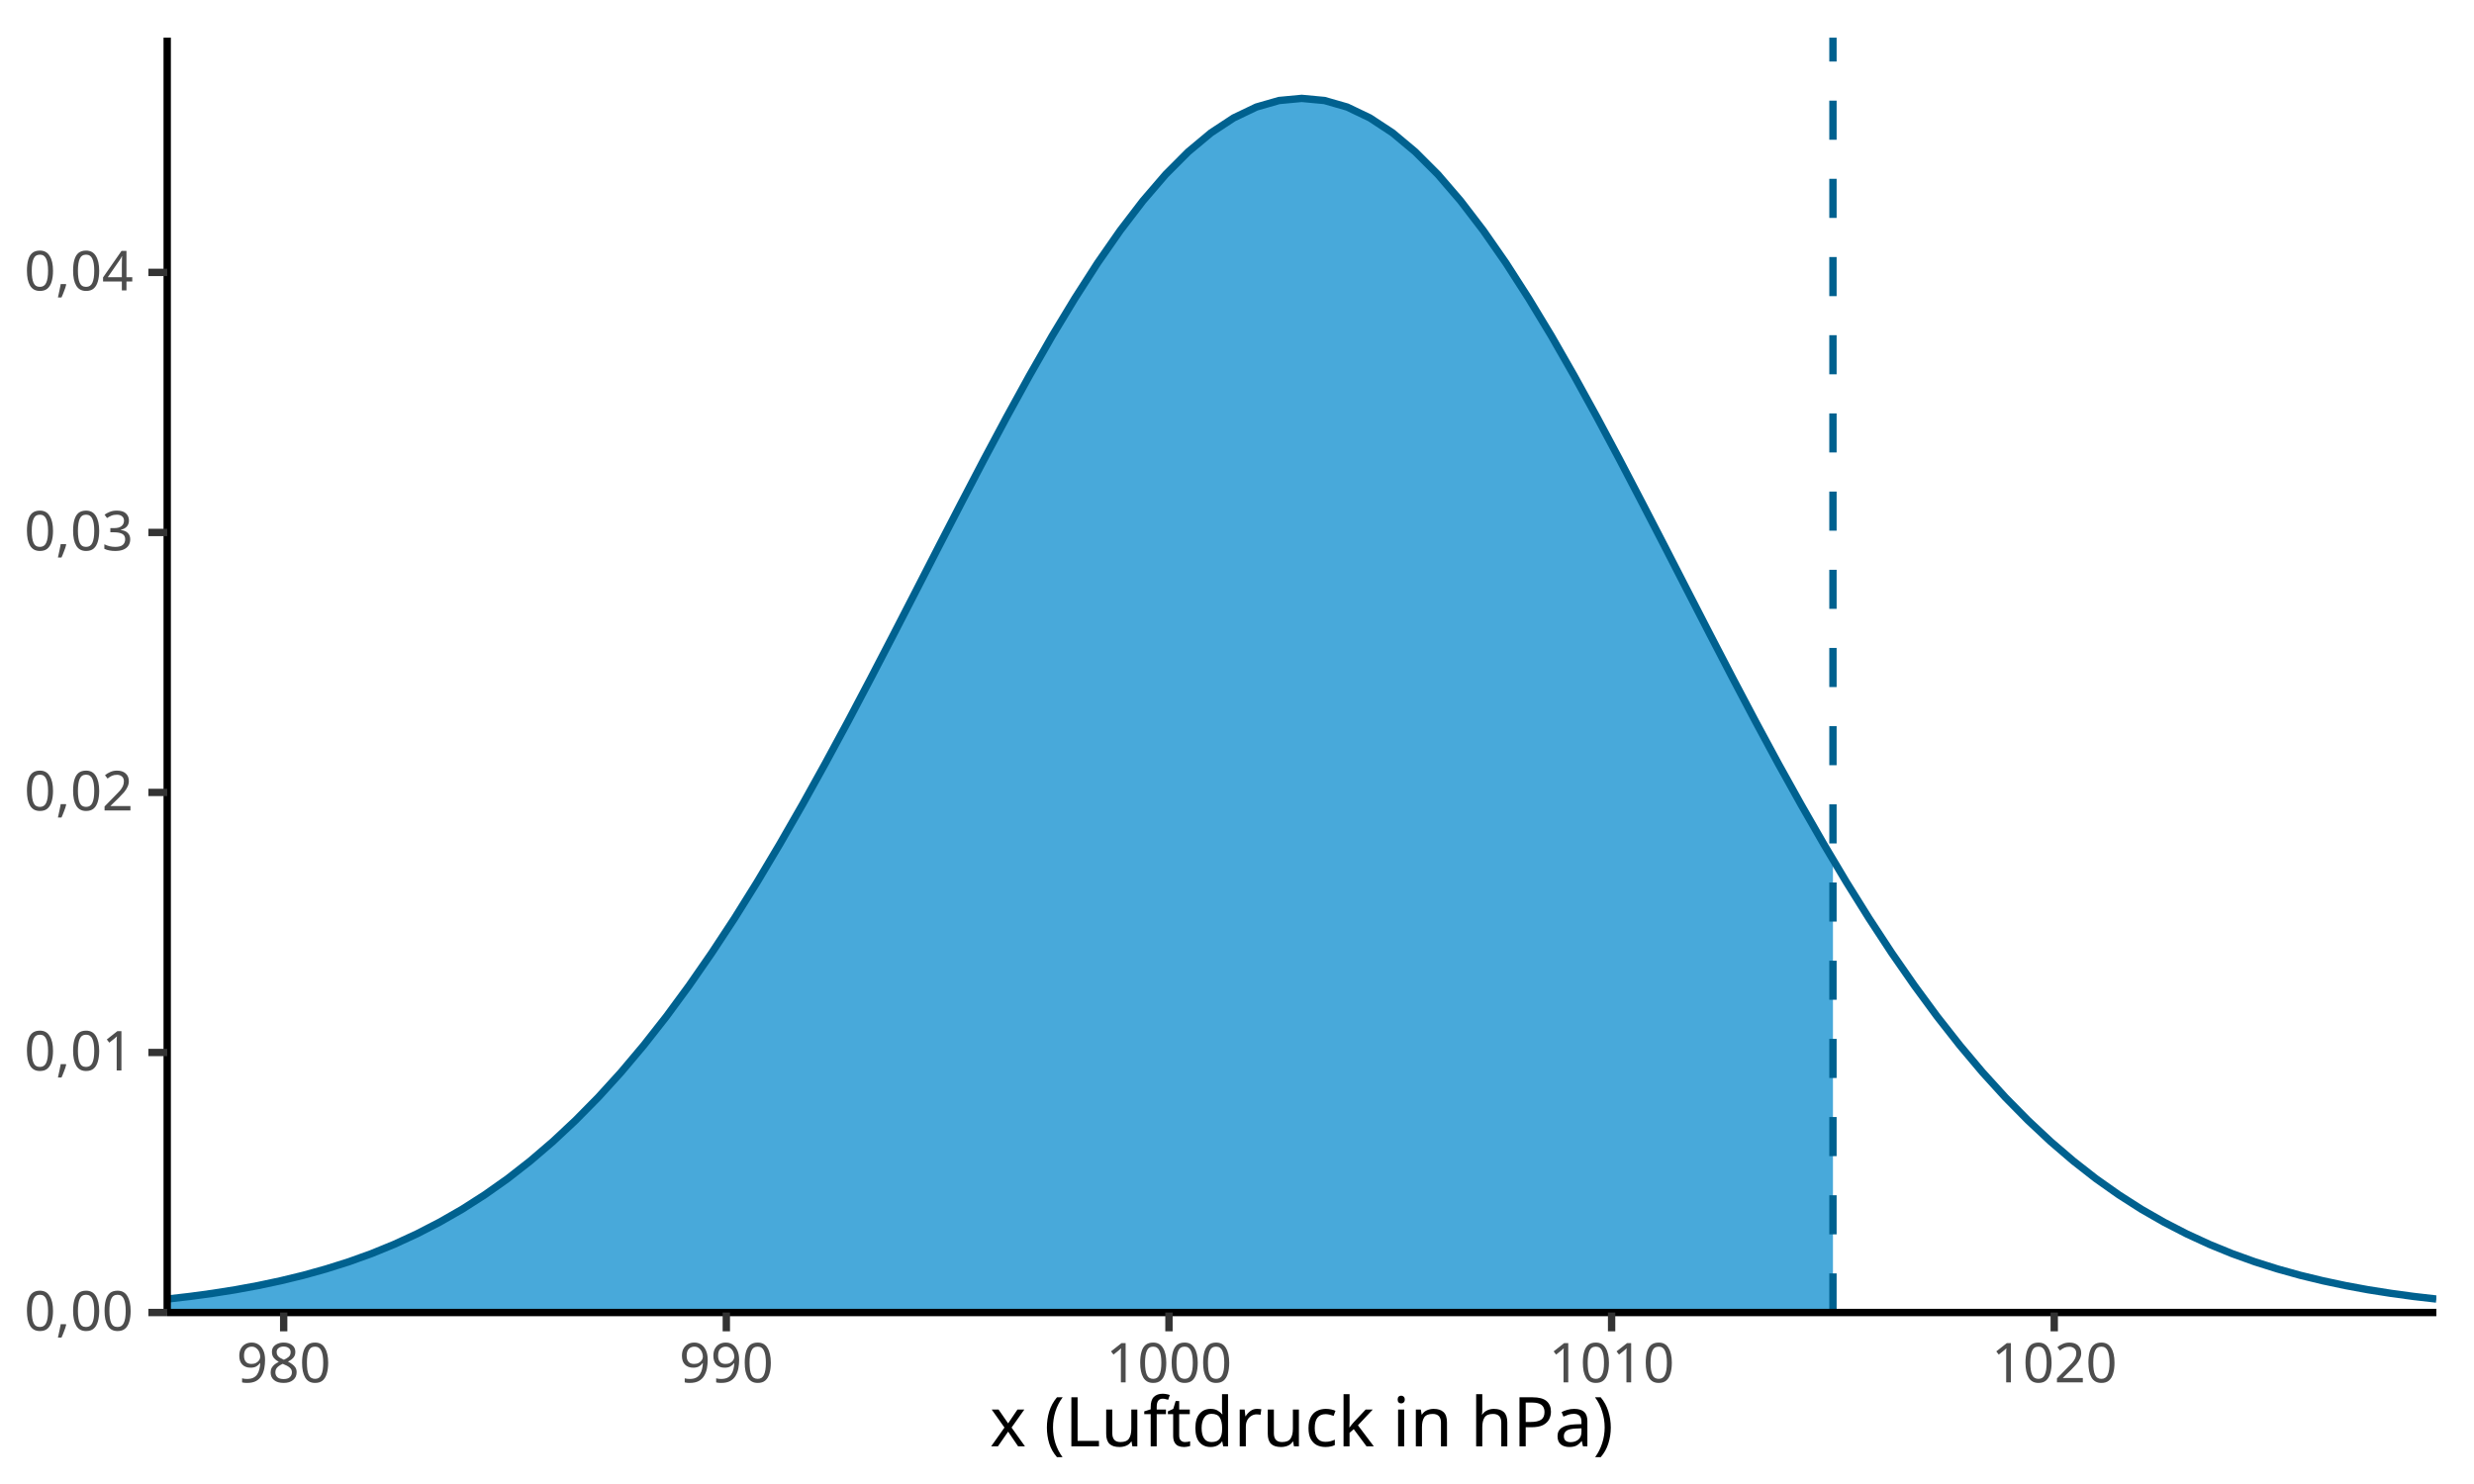
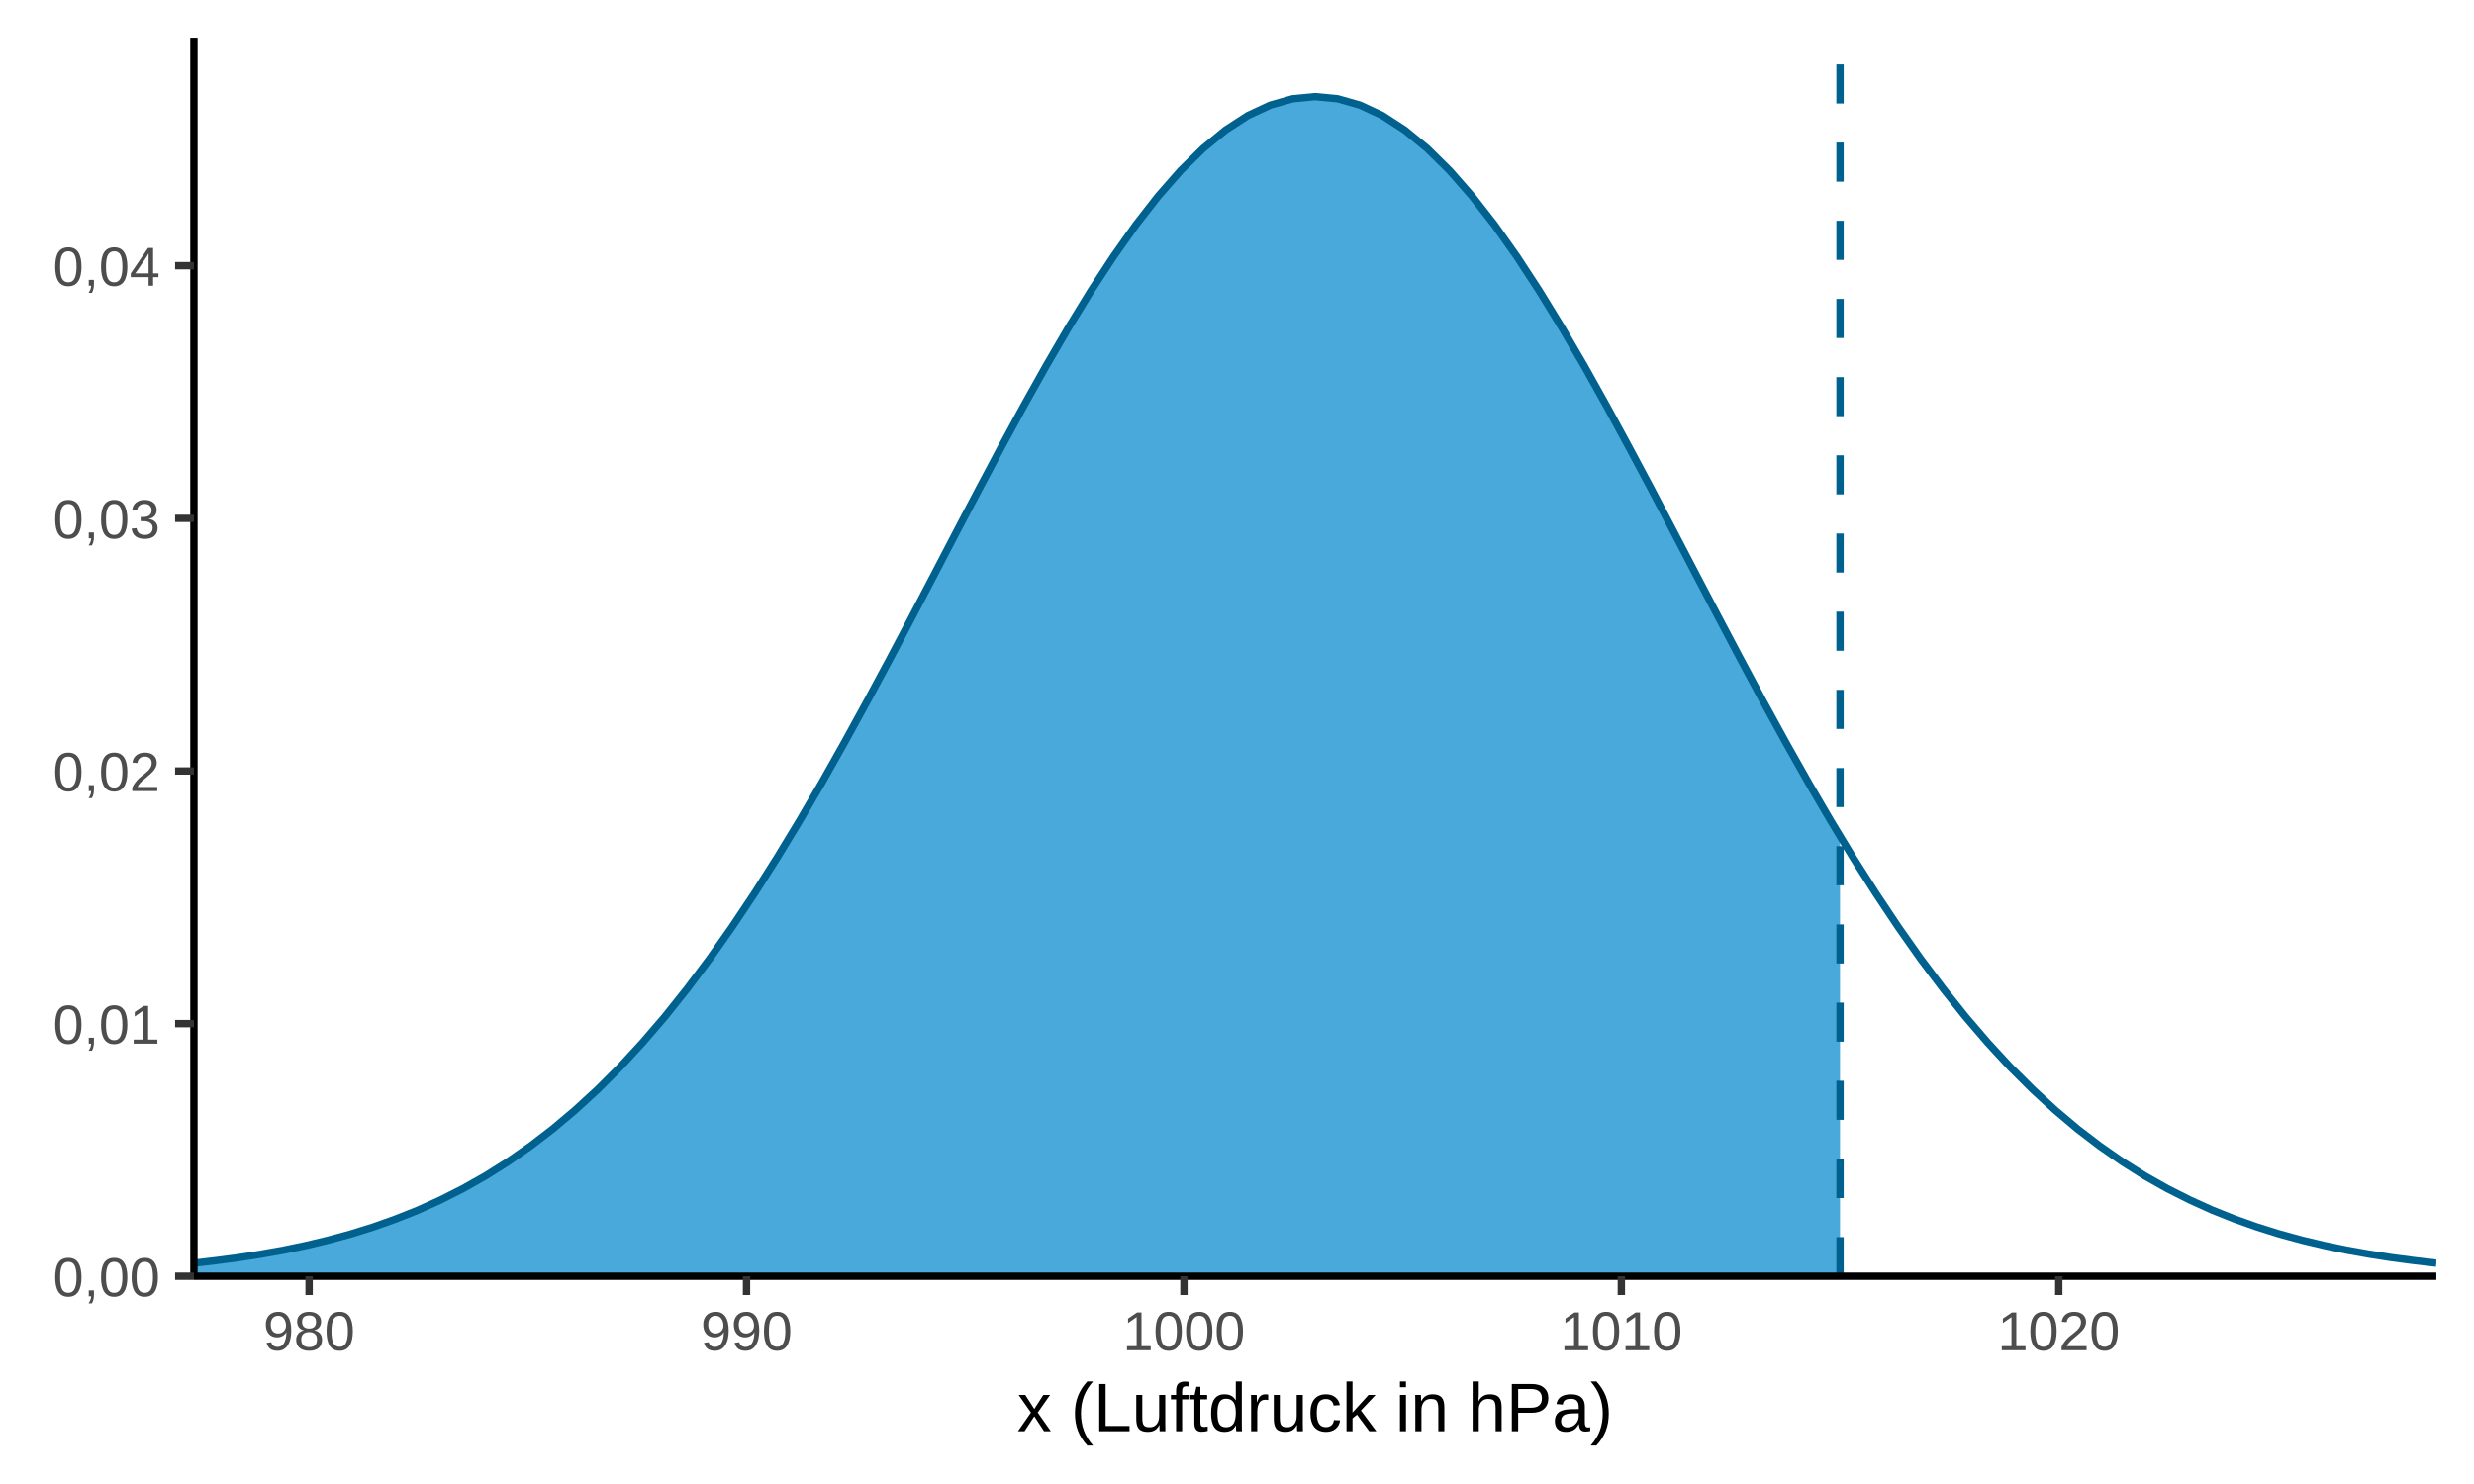
<svg xmlns="http://www.w3.org/2000/svg" class="svglite" width="360.00pt" height="216.00pt" viewBox="0 0 360.00 216.00">
  <defs>
    <style type="text/css">
    .svglite line, .svglite polyline, .svglite polygon, .svglite path, .svglite rect, .svglite circle {
      fill: none;
      stroke: #000000;
      stroke-linecap: round;
      stroke-linejoin: round;
      stroke-miterlimit: 10.00;
    }
    .svglite text {
      white-space: pre;
    }
  </style>
  </defs>
  <rect width="100%" height="100%" style="stroke: none; fill: #FFFFFF;" />
  <defs>
    <clipPath id="cpMC4wMHwzNjAuMDB8MC4wMHwyMTYuMDA=">
      <rect x="0.00" y="0.00" width="360.00" height="216.00" />
    </clipPath>
  </defs>
  <g clip-path="url(#cpMC4wMHwzNjAuMDB8MC4wMHwyMTYuMDA=)">
-     <rect x="0" y="0.00" width="360.00" height="216.00" style="stroke-width: 1.07; stroke: #FFFFFF; fill: #FFFFFF;" />
+     <rect x="0.00" y="0.00" width="360.00" height="216.00" style="stroke-width: 1.07; stroke: #FFFFFF; fill: #FFFFFF;" />
  </g>
  <defs>
-     <clipPath id="cpMjQuMzN8MzU0LjUyfDUuNDh8MTkxLjA0">
-       <rect x="24.33" y="5.48" width="330.19" height="185.56" />
+     <clipPath id="cpMjguMjJ8MzU0LjUyfDUuNDh8MTg1Ljc2">
+       <rect x="28.22" y="5.48" width="326.30" height="180.28" />
    </clipPath>
  </defs>
-   <g clip-path="url(#cpMjQuMzN8MzU0LjUyfDUuNDh8MTkxLjA0)">
-     <rect x="24.33" y="5.48" width="330.19" height="185.56" style="stroke-width: 1.07; stroke: none; fill: #FFFFFF;" />
-     <polygon points="24.33,189.08 26.75,188.80 29.18,188.49 31.60,188.15 34.02,187.76 36.45,187.33 38.87,186.85 41.30,186.32 43.72,185.73 46.14,185.08 48.57,184.36 50.99,183.57 53.42,182.71 55.84,181.76 58.26,180.72 60.69,179.59 63.11,178.36 65.53,177.02 67.96,175.57 70.38,174.01 72.81,172.33 75.23,170.52 77.65,168.57 80.08,166.49 82.50,164.28 84.93,161.91 87.35,159.40 89.77,156.74 92.20,153.93 94.62,150.97 97.04,147.85 99.47,144.58 101.89,141.16 104.32,137.59 106.74,133.88 109.16,130.03 111.59,126.04 114.01,121.93 116.44,117.70 118.86,113.37 121.28,108.93 123.71,104.42 126.13,99.83 128.56,95.18 130.98,90.49 133.40,85.78 135.83,81.06 138.25,76.35 140.67,71.67 143.10,67.04 145.52,62.48 147.95,58.01 150.37,53.66 152.79,49.43 155.22,45.36 157.64,41.46 160.07,37.76 162.49,34.26 164.91,31.00 167.34,27.99 169.76,25.24 172.19,22.78 174.61,20.61 177.03,18.74 179.46,17.19 181.88,15.97 184.30,15.08 186.73,14.53 189.15,14.32 191.58,14.45 194.00,14.93 196.42,15.74 198.85,16.89 201.27,18.36 203.70,20.16 206.12,22.26 208.54,24.67 210.97,27.35 213.39,30.30 215.82,33.51 218.24,36.95 220.66,40.61 223.09,44.47 225.51,48.50 227.93,52.70 230.36,57.02 232.78,61.47 235.21,66.01 237.63,70.63 240.05,75.30 242.48,80.00 244.90,84.72 247.33,89.44 249.75,94.13 252.17,98.79 254.60,103.39 257.02,107.93 259.45,112.38 261.87,116.74 264.29,120.99 266.72,125.13 266.72,191.04 264.29,191.04 261.87,191.04 259.45,191.04 257.02,191.04 254.60,191.04 252.17,191.04 249.75,191.04 247.33,191.04 244.90,191.04 242.48,191.04 240.05,191.04 237.63,191.04 235.21,191.04 232.78,191.04 230.36,191.04 227.93,191.04 225.51,191.04 223.09,191.04 220.66,191.04 218.24,191.04 215.82,191.04 213.39,191.04 210.97,191.04 208.54,191.04 206.12,191.04 203.70,191.04 201.27,191.04 198.85,191.04 196.42,191.04 194.00,191.04 191.58,191.04 189.15,191.04 186.73,191.04 184.30,191.04 181.88,191.04 179.46,191.04 177.03,191.04 174.61,191.04 172.19,191.04 169.76,191.04 167.34,191.04 164.91,191.04 162.49,191.04 160.07,191.04 157.64,191.04 155.22,191.04 152.79,191.04 150.37,191.04 147.95,191.04 145.52,191.04 143.10,191.04 140.67,191.04 138.25,191.04 135.83,191.04 133.40,191.04 130.98,191.04 128.56,191.04 126.13,191.04 123.71,191.04 121.28,191.04 118.86,191.04 116.44,191.04 114.01,191.04 111.59,191.04 109.16,191.04 106.74,191.04 104.32,191.04 101.89,191.04 99.47,191.04 97.04,191.04 94.62,191.04 92.20,191.04 89.77,191.04 87.35,191.04 84.93,191.04 82.50,191.04 80.08,191.04 77.65,191.04 75.23,191.04 72.81,191.04 70.38,191.04 67.96,191.04 65.53,191.04 63.11,191.04 60.69,191.04 58.26,191.04 55.84,191.04 53.42,191.04 50.99,191.04 48.57,191.04 46.14,191.04 43.72,191.04 41.30,191.04 38.87,191.04 36.45,191.04 34.02,191.04 31.60,191.04 29.18,191.04 26.75,191.04 24.33,191.04 " style="stroke-width: 0.00; stroke: none; stroke-linecap: butt; fill: #48A9DA;" />
-     <polyline points="24.33,189.08 26.75,188.80 29.18,188.49 31.60,188.15 34.02,187.76 36.45,187.33 38.87,186.85 41.30,186.32 43.72,185.73 46.14,185.08 48.57,184.36 50.99,183.57 53.42,182.71 55.84,181.76 58.26,180.72 60.69,179.59 63.11,178.36 65.53,177.02 67.96,175.57 70.38,174.01 72.81,172.33 75.23,170.52 77.65,168.57 80.08,166.49 82.50,164.28 84.93,161.91 87.35,159.40 89.77,156.74 92.20,153.93 94.62,150.97 97.04,147.85 99.47,144.58 101.89,141.16 104.32,137.59 106.74,133.88 109.16,130.03 111.59,126.04 114.01,121.93 116.44,117.70 118.86,113.37 121.28,108.93 123.71,104.42 126.13,99.83 128.56,95.18 130.98,90.49 133.40,85.78 135.83,81.06 138.25,76.35 140.67,71.67 143.10,67.04 145.52,62.48 147.95,58.01 150.37,53.66 152.79,49.43 155.22,45.36 157.64,41.46 160.07,37.76 162.49,34.26 164.91,31.00 167.34,27.99 169.76,25.24 172.19,22.78 174.61,20.61 177.03,18.74 179.46,17.19 181.88,15.97 184.30,15.08 186.73,14.53 189.15,14.32 191.58,14.45 194.00,14.93 196.42,15.74 198.85,16.89 201.27,18.36 203.70,20.16 206.12,22.26 208.54,24.67 210.97,27.35 213.39,30.30 215.82,33.51 218.24,36.95 220.66,40.61 223.09,44.47 225.51,48.50 227.93,52.70 230.36,57.02 232.78,61.47 235.21,66.01 237.63,70.63 240.05,75.30 242.48,80.00 244.90,84.72 247.33,89.44 249.75,94.13 252.17,98.79 254.60,103.39 257.02,107.93 259.45,112.38 261.87,116.74 264.29,120.99 266.72,125.13 " style="stroke-width: 1.07; stroke: none; stroke-linecap: butt;" />
-     <polyline points="266.72,191.04 264.29,191.04 261.87,191.04 259.45,191.04 257.02,191.04 254.60,191.04 252.17,191.04 249.75,191.04 247.33,191.04 244.90,191.04 242.48,191.04 240.05,191.04 237.63,191.04 235.21,191.04 232.78,191.04 230.36,191.04 227.93,191.04 225.51,191.04 223.09,191.04 220.66,191.04 218.24,191.04 215.82,191.04 213.39,191.04 210.97,191.04 208.54,191.04 206.12,191.04 203.70,191.04 201.27,191.04 198.85,191.04 196.42,191.04 194.00,191.04 191.58,191.04 189.15,191.04 186.73,191.04 184.30,191.04 181.88,191.04 179.46,191.04 177.03,191.04 174.61,191.04 172.19,191.04 169.76,191.04 167.34,191.04 164.91,191.04 162.49,191.04 160.07,191.04 157.64,191.04 155.22,191.04 152.79,191.04 150.37,191.04 147.95,191.04 145.52,191.04 143.10,191.04 140.67,191.04 138.25,191.04 135.83,191.04 133.40,191.04 130.98,191.04 128.56,191.04 126.13,191.04 123.71,191.04 121.28,191.04 118.86,191.04 116.44,191.04 114.01,191.04 111.59,191.04 109.16,191.04 106.74,191.04 104.32,191.04 101.89,191.04 99.47,191.04 97.04,191.04 94.62,191.04 92.20,191.04 89.77,191.04 87.35,191.04 84.93,191.04 82.50,191.04 80.08,191.04 77.65,191.04 75.23,191.04 72.81,191.04 70.38,191.04 67.96,191.04 65.53,191.04 63.11,191.04 60.69,191.04 58.26,191.04 55.84,191.04 53.42,191.04 50.99,191.04 48.57,191.04 46.14,191.04 43.72,191.04 41.30,191.04 38.87,191.04 36.45,191.04 34.02,191.04 31.60,191.04 29.18,191.04 26.75,191.04 24.33,191.04 " style="stroke-width: 1.07; stroke: none; stroke-linecap: butt;" />
-     <polyline points="24.33,189.08 27.63,188.70 30.93,188.25 34.23,187.73 37.54,187.12 40.84,186.42 44.14,185.62 47.44,184.70 50.74,183.66 54.05,182.47 57.35,181.12 60.65,179.60 63.95,177.90 67.25,176.01 70.56,173.89 73.86,171.56 77.16,168.98 80.46,166.15 83.76,163.06 87.07,159.70 90.37,156.07 93.67,152.15 96.97,147.95 100.27,143.46 103.57,138.70 106.88,133.67 110.18,128.38 113.48,122.84 116.78,117.09 120.08,111.14 123.39,105.02 126.69,98.76 129.99,92.41 133.29,86.00 136.59,79.57 139.90,73.17 143.20,66.85 146.50,60.67 149.80,54.67 153.10,48.90 156.41,43.43 159.71,38.29 163.01,33.55 166.31,29.24 169.61,25.40 172.91,22.09 176.22,19.33 179.52,17.16 182.82,15.58 186.12,14.63 189.42,14.32 192.73,14.63 196.03,15.58 199.33,17.16 202.63,19.33 205.93,22.09 209.24,25.40 212.54,29.24 215.84,33.55 219.14,38.29 222.44,43.43 225.75,48.90 229.05,54.67 232.35,60.67 235.65,66.85 238.95,73.17 242.26,79.57 245.56,86.00 248.86,92.41 252.16,98.76 255.46,105.02 258.76,111.14 262.07,117.09 265.37,122.84 268.67,128.38 271.97,133.67 275.27,138.70 278.58,143.46 281.88,147.95 285.18,152.15 288.48,156.07 291.78,159.70 295.09,163.06 298.39,166.15 301.69,168.98 304.99,171.56 308.29,173.89 311.60,176.01 314.90,177.90 318.20,179.60 321.50,181.12 324.80,182.47 328.11,183.66 331.41,184.70 334.71,185.62 338.01,186.42 341.31,187.12 344.61,187.73 347.92,188.25 351.22,188.70 354.52,189.08 " style="stroke-width: 1.07; stroke: #00618F; stroke-linecap: butt;" />
-     <line x1="266.72" y1="191.04" x2="266.72" y2="5.48" style="stroke-width: 1.07; stroke: #00618F; stroke-dasharray: 5.69,5.69; stroke-linecap: butt;" />
+   <g clip-path="url(#cpMjguMjJ8MzU0LjUyfDUuNDh8MTg1Ljc2)">
+     <rect x="28.22" y="5.48" width="326.30" height="180.28" style="stroke-width: 1.07; stroke: none; fill: #FFFFFF;" />
+     <polygon points="28.22,183.86 30.62,183.59 33.01,183.29 35.41,182.95 37.80,182.58 40.20,182.16 42.60,181.69 44.99,181.18 47.39,180.60 49.78,179.97 52.18,179.27 54.57,178.51 56.97,177.67 59.36,176.74 61.76,175.73 64.15,174.64 66.55,173.44 68.94,172.14 71.34,170.74 73.73,169.22 76.13,167.58 78.52,165.82 80.92,163.93 83.32,161.92 85.71,159.76 88.11,157.46 90.50,155.02 92.90,152.44 95.29,149.71 97.69,146.83 100.08,143.80 102.48,140.62 104.87,137.30 107.27,133.83 109.66,130.23 112.06,126.49 114.45,122.61 116.85,118.62 119.24,114.51 121.64,110.30 124.04,105.99 126.43,101.60 128.83,97.14 131.22,92.63 133.62,88.07 136.01,83.49 138.41,78.91 140.80,74.33 143.20,69.79 145.59,65.29 147.99,60.86 150.38,56.52 152.78,52.29 155.17,48.18 157.57,44.23 159.96,40.44 162.36,36.84 164.76,33.45 167.15,30.28 169.55,27.35 171.94,24.68 174.34,22.29 176.73,20.18 179.13,18.36 181.52,16.86 183.92,15.67 186.31,14.81 188.71,14.27 191.10,14.07 193.50,14.20 195.89,14.66 198.29,15.45 200.68,16.56 203.08,18.00 205.47,19.74 207.87,21.79 210.27,24.12 212.66,26.73 215.06,29.60 217.45,32.71 219.85,36.06 222.24,39.61 224.64,43.36 227.03,47.28 229.43,51.35 231.82,55.56 234.22,59.88 236.61,64.29 239.01,68.77 241.40,73.31 243.80,77.88 246.19,82.47 248.59,87.05 250.99,91.61 253.38,96.13 255.78,100.61 258.17,105.01 260.57,109.34 262.96,113.57 265.36,117.71 267.75,121.73 267.75,185.76 265.36,185.76 262.96,185.76 260.57,185.76 258.17,185.76 255.78,185.76 253.38,185.76 250.99,185.76 248.59,185.76 246.19,185.76 243.80,185.76 241.40,185.76 239.01,185.76 236.61,185.76 234.22,185.76 231.82,185.76 229.43,185.76 227.03,185.76 224.64,185.76 222.24,185.76 219.85,185.76 217.45,185.76 215.06,185.76 212.66,185.76 210.27,185.76 207.87,185.76 205.47,185.76 203.08,185.76 200.68,185.76 198.29,185.76 195.89,185.76 193.50,185.76 191.10,185.76 188.71,185.76 186.31,185.76 183.92,185.76 181.52,185.76 179.13,185.76 176.73,185.76 174.34,185.76 171.94,185.76 169.55,185.76 167.15,185.76 164.76,185.76 162.36,185.76 159.96,185.76 157.57,185.76 155.17,185.76 152.78,185.76 150.38,185.76 147.99,185.76 145.59,185.76 143.20,185.76 140.80,185.76 138.41,185.76 136.01,185.76 133.62,185.76 131.22,185.76 128.83,185.76 126.43,185.76 124.04,185.76 121.64,185.76 119.24,185.76 116.85,185.76 114.45,185.76 112.06,185.76 109.66,185.76 107.27,185.76 104.87,185.76 102.48,185.76 100.08,185.76 97.69,185.76 95.29,185.76 92.90,185.76 90.50,185.76 88.11,185.76 85.71,185.76 83.32,185.76 80.92,185.76 78.52,185.76 76.13,185.76 73.73,185.76 71.34,185.76 68.94,185.76 66.55,185.76 64.15,185.76 61.76,185.76 59.36,185.76 56.97,185.76 54.57,185.76 52.18,185.76 49.78,185.76 47.39,185.76 44.99,185.76 42.60,185.76 40.20,185.76 37.80,185.76 35.41,185.76 33.01,185.76 30.62,185.76 28.22,185.76 " style="stroke-width: 0.00; stroke: none; stroke-linecap: butt; fill: #48A9DA;" />
+     <polyline points="28.22,183.86 30.62,183.59 33.01,183.29 35.41,182.95 37.80,182.58 40.20,182.16 42.60,181.69 44.99,181.18 47.39,180.60 49.78,179.97 52.18,179.27 54.57,178.51 56.97,177.67 59.36,176.74 61.76,175.73 64.15,174.64 66.55,173.44 68.94,172.14 71.34,170.74 73.73,169.22 76.13,167.58 78.52,165.82 80.92,163.93 83.32,161.92 85.71,159.76 88.11,157.46 90.50,155.02 92.90,152.44 95.29,149.71 97.69,146.83 100.08,143.80 102.48,140.62 104.87,137.30 107.27,133.83 109.66,130.23 112.06,126.49 114.45,122.61 116.85,118.62 119.24,114.51 121.64,110.30 124.04,105.99 126.43,101.60 128.83,97.14 131.22,92.63 133.62,88.07 136.01,83.49 138.41,78.91 140.80,74.33 143.20,69.79 145.59,65.29 147.99,60.86 150.38,56.52 152.78,52.29 155.17,48.18 157.57,44.23 159.96,40.44 162.36,36.84 164.76,33.45 167.15,30.28 169.55,27.35 171.94,24.68 174.34,22.29 176.73,20.18 179.13,18.36 181.52,16.86 183.92,15.67 186.31,14.81 188.71,14.27 191.10,14.07 193.50,14.20 195.89,14.66 198.29,15.45 200.68,16.56 203.08,18.00 205.47,19.74 207.87,21.79 210.27,24.12 212.66,26.73 215.06,29.60 217.45,32.71 219.85,36.06 222.24,39.61 224.64,43.36 227.03,47.28 229.43,51.35 231.82,55.56 234.22,59.88 236.61,64.29 239.01,68.77 241.40,73.31 243.80,77.88 246.19,82.47 248.59,87.05 250.99,91.61 253.38,96.13 255.78,100.61 258.17,105.01 260.57,109.34 262.96,113.57 265.36,117.71 267.75,121.73 " style="stroke-width: 1.07; stroke: none; stroke-linecap: butt;" />
+     <polyline points="267.75,185.76 265.36,185.76 262.96,185.76 260.57,185.76 258.17,185.76 255.78,185.76 253.38,185.76 250.99,185.76 248.59,185.76 246.19,185.76 243.80,185.76 241.40,185.76 239.01,185.76 236.61,185.76 234.22,185.76 231.82,185.76 229.43,185.76 227.03,185.76 224.64,185.76 222.24,185.76 219.85,185.76 217.45,185.76 215.06,185.76 212.66,185.76 210.27,185.76 207.87,185.76 205.47,185.76 203.08,185.76 200.68,185.76 198.29,185.76 195.89,185.76 193.50,185.76 191.10,185.76 188.71,185.76 186.31,185.76 183.92,185.76 181.52,185.76 179.13,185.76 176.73,185.76 174.34,185.76 171.94,185.76 169.55,185.76 167.15,185.76 164.76,185.76 162.36,185.76 159.96,185.76 157.57,185.76 155.17,185.76 152.78,185.76 150.38,185.76 147.99,185.76 145.59,185.76 143.20,185.76 140.80,185.76 138.41,185.76 136.01,185.76 133.62,185.76 131.22,185.76 128.83,185.76 126.43,185.76 124.04,185.76 121.64,185.76 119.24,185.76 116.85,185.76 114.45,185.76 112.06,185.76 109.66,185.76 107.27,185.76 104.87,185.76 102.48,185.76 100.08,185.76 97.69,185.76 95.29,185.76 92.90,185.76 90.50,185.76 88.11,185.76 85.71,185.76 83.32,185.76 80.92,185.76 78.52,185.76 76.13,185.76 73.73,185.76 71.34,185.76 68.94,185.76 66.55,185.76 64.15,185.76 61.76,185.76 59.36,185.76 56.97,185.76 54.57,185.76 52.18,185.76 49.78,185.76 47.39,185.76 44.99,185.76 42.60,185.76 40.20,185.76 37.80,185.76 35.41,185.76 33.01,185.76 30.62,185.76 28.22,185.76 " style="stroke-width: 1.07; stroke: none; stroke-linecap: butt;" />
+     <polyline points="28.22,183.86 31.49,183.48 34.75,183.05 38.01,182.54 41.28,181.96 44.54,181.28 47.80,180.50 51.06,179.61 54.33,178.59 57.59,177.43 60.85,176.13 64.12,174.65 67.38,173.00 70.64,171.16 73.91,169.10 77.17,166.83 80.43,164.33 83.69,161.58 86.96,158.58 90.22,155.32 93.48,151.78 96.75,147.98 100.01,143.89 103.27,139.54 106.53,134.91 109.80,130.02 113.06,124.88 116.32,119.51 119.59,113.92 122.85,108.13 126.11,102.19 129.38,96.11 132.64,89.94 135.90,83.71 139.16,77.46 142.43,71.24 145.69,65.11 148.95,59.10 152.22,53.27 155.48,47.67 158.74,42.35 162.01,37.36 165.27,32.75 168.53,28.56 171.79,24.84 175.06,21.62 178.32,18.94 181.58,16.82 184.85,15.30 188.11,14.37 191.37,14.06 194.64,14.37 197.90,15.30 201.16,16.82 204.42,18.94 207.69,21.62 210.95,24.84 214.21,28.56 217.48,32.75 220.74,37.36 224.00,42.35 227.26,47.67 230.53,53.27 233.79,59.10 237.05,65.11 240.32,71.24 243.58,77.46 246.84,83.71 250.11,89.94 253.37,96.11 256.63,102.19 259.89,108.13 263.16,113.92 266.42,119.51 269.68,124.88 272.95,130.02 276.21,134.91 279.47,139.54 282.74,143.89 286.00,147.98 289.26,151.78 292.52,155.32 295.79,158.58 299.05,161.58 302.31,164.33 305.58,166.83 308.84,169.10 312.10,171.16 315.36,173.00 318.63,174.65 321.89,176.13 325.15,177.43 328.42,178.59 331.68,179.61 334.94,180.50 338.21,181.28 341.47,181.96 344.73,182.54 347.99,183.05 351.26,183.48 354.52,183.86 " style="stroke-width: 1.07; stroke: #00618F; stroke-linecap: butt;" />
+     <line x1="267.75" y1="185.76" x2="267.75" y2="5.48" style="stroke-width: 1.07; stroke: #00618F; stroke-dasharray: 5.69,5.69; stroke-linecap: butt;" />
  </g>
  <g clip-path="url(#cpMC4wMHwzNjAuMDB8MC4wMHwyMTYuMDA=)">
-     <polyline points="24.33,191.04 24.33,5.48 " style="stroke-width: 1.07; stroke-linecap: butt;" />
-     <text x="19.40" y="193.66" text-anchor="end" style="font-size: 8.00px;fill: #4D4D4D; font-family: &quot;Source Sans Pro&quot;;" textLength="13.92px" lengthAdjust="spacingAndGlyphs">0,00</text>
-     <text x="19.40" y="155.81" text-anchor="end" style="font-size: 8.00px;fill: #4D4D4D; font-family: &quot;Source Sans Pro&quot;;" textLength="13.92px" lengthAdjust="spacingAndGlyphs">0,01</text>
-     <text x="19.40" y="117.96" text-anchor="end" style="font-size: 8.00px;fill: #4D4D4D; font-family: &quot;Source Sans Pro&quot;;" textLength="13.92px" lengthAdjust="spacingAndGlyphs">0,02</text>
-     <text x="19.40" y="80.12" text-anchor="end" style="font-size: 8.00px;fill: #4D4D4D; font-family: &quot;Source Sans Pro&quot;;" textLength="13.92px" lengthAdjust="spacingAndGlyphs">0,03</text>
-     <text x="19.40" y="42.27" text-anchor="end" style="font-size: 8.00px;fill: #4D4D4D; font-family: &quot;Source Sans Pro&quot;;" textLength="13.92px" lengthAdjust="spacingAndGlyphs">0,04</text>
-     <polyline points="21.59,191.04 24.33,191.04 " style="stroke-width: 1.07; stroke: #333333; stroke-linecap: butt;" />
-     <polyline points="21.59,153.19 24.33,153.19 " style="stroke-width: 1.07; stroke: #333333; stroke-linecap: butt;" />
-     <polyline points="21.59,115.34 24.33,115.34 " style="stroke-width: 1.07; stroke: #333333; stroke-linecap: butt;" />
-     <polyline points="21.59,77.50 24.33,77.50 " style="stroke-width: 1.07; stroke: #333333; stroke-linecap: butt;" />
-     <polyline points="21.59,39.65 24.33,39.65 " style="stroke-width: 1.07; stroke: #333333; stroke-linecap: butt;" />
-     <polyline points="24.33,191.04 354.52,191.04 " style="stroke-width: 1.07; stroke-linecap: butt;" />
-     <polyline points="41.28,193.78 41.28,191.04 " style="stroke-width: 1.07; stroke: #333333; stroke-linecap: butt;" />
-     <polyline points="105.69,193.78 105.69,191.04 " style="stroke-width: 1.07; stroke: #333333; stroke-linecap: butt;" />
-     <polyline points="170.10,193.78 170.10,191.04 " style="stroke-width: 1.07; stroke: #333333; stroke-linecap: butt;" />
-     <polyline points="234.51,193.78 234.51,191.04 " style="stroke-width: 1.07; stroke: #333333; stroke-linecap: butt;" />
-     <polyline points="298.92,193.78 298.92,191.04 " style="stroke-width: 1.07; stroke: #333333; stroke-linecap: butt;" />
-     <text x="41.28" y="201.21" text-anchor="middle" style="font-size: 8.00px;fill: #4D4D4D; font-family: &quot;Source Sans Pro&quot;;" textLength="11.92px" lengthAdjust="spacingAndGlyphs">980</text>
-     <text x="105.69" y="201.21" text-anchor="middle" style="font-size: 8.00px;fill: #4D4D4D; font-family: &quot;Source Sans Pro&quot;;" textLength="11.92px" lengthAdjust="spacingAndGlyphs">990</text>
-     <text x="170.10" y="201.21" text-anchor="middle" style="font-size: 8.00px;fill: #4D4D4D; font-family: &quot;Source Sans Pro&quot;;" textLength="15.90px" lengthAdjust="spacingAndGlyphs">1000</text>
-     <text x="234.51" y="201.21" text-anchor="middle" style="font-size: 8.00px;fill: #4D4D4D; font-family: &quot;Source Sans Pro&quot;;" textLength="15.90px" lengthAdjust="spacingAndGlyphs">1010</text>
-     <text x="298.92" y="201.21" text-anchor="middle" style="font-size: 8.00px;fill: #4D4D4D; font-family: &quot;Source Sans Pro&quot;;" textLength="15.90px" lengthAdjust="spacingAndGlyphs">1020</text>
-     <text x="189.42" y="210.52" text-anchor="middle" style="font-size: 10.00px; font-family: &quot;Source Sans Pro&quot;;" textLength="81.16px" lengthAdjust="spacingAndGlyphs">x (Luftdruck in hPa)</text>
+     <polyline points="28.22,185.76 28.22,5.48 " style="stroke-width: 1.07; stroke-linecap: butt;" />
+     <text x="23.29" y="188.68" text-anchor="end" style="font-size: 8.00px;fill: #4D4D4D; font-family: &quot;Liberation Sans&quot;;" textLength="17.81px" lengthAdjust="spacingAndGlyphs">0,00</text>
+     <text x="23.29" y="151.91" text-anchor="end" style="font-size: 8.00px;fill: #4D4D4D; font-family: &quot;Liberation Sans&quot;;" textLength="17.81px" lengthAdjust="spacingAndGlyphs">0,01</text>
+     <text x="23.29" y="115.14" text-anchor="end" style="font-size: 8.00px;fill: #4D4D4D; font-family: &quot;Liberation Sans&quot;;" textLength="17.81px" lengthAdjust="spacingAndGlyphs">0,02</text>
+     <text x="23.29" y="78.36" text-anchor="end" style="font-size: 8.00px;fill: #4D4D4D; font-family: &quot;Liberation Sans&quot;;" textLength="17.81px" lengthAdjust="spacingAndGlyphs">0,03</text>
+     <text x="23.29" y="41.59" text-anchor="end" style="font-size: 8.00px;fill: #4D4D4D; font-family: &quot;Liberation Sans&quot;;" textLength="17.81px" lengthAdjust="spacingAndGlyphs">0,04</text>
+     <polyline points="25.48,185.76 28.22,185.76 " style="stroke-width: 1.07; stroke: #333333; stroke-linecap: butt;" />
+     <polyline points="25.48,148.99 28.22,148.99 " style="stroke-width: 1.07; stroke: #333333; stroke-linecap: butt;" />
+     <polyline points="25.48,112.22 28.22,112.22 " style="stroke-width: 1.07; stroke: #333333; stroke-linecap: butt;" />
+     <polyline points="25.48,75.45 28.22,75.45 " style="stroke-width: 1.07; stroke: #333333; stroke-linecap: butt;" />
+     <polyline points="25.48,38.67 28.22,38.67 " style="stroke-width: 1.07; stroke: #333333; stroke-linecap: butt;" />
+     <polyline points="28.22,185.76 354.52,185.76 " style="stroke-width: 1.07; stroke-linecap: butt;" />
+     <polyline points="44.98,188.50 44.98,185.76 " style="stroke-width: 1.07; stroke: #333333; stroke-linecap: butt;" />
+     <polyline points="108.63,188.50 108.63,185.76 " style="stroke-width: 1.07; stroke: #333333; stroke-linecap: butt;" />
+     <polyline points="172.28,188.50 172.28,185.76 " style="stroke-width: 1.07; stroke: #333333; stroke-linecap: butt;" />
+     <polyline points="235.93,188.50 235.93,185.76 " style="stroke-width: 1.07; stroke: #333333; stroke-linecap: butt;" />
+     <polyline points="299.58,188.50 299.58,185.76 " style="stroke-width: 1.07; stroke: #333333; stroke-linecap: butt;" />
+     <text x="44.98" y="196.53" text-anchor="middle" style="font-size: 8.00px;fill: #4D4D4D; font-family: &quot;Liberation Sans&quot;;" textLength="15.27px" lengthAdjust="spacingAndGlyphs">980</text>
+     <text x="108.63" y="196.53" text-anchor="middle" style="font-size: 8.00px;fill: #4D4D4D; font-family: &quot;Liberation Sans&quot;;" textLength="15.27px" lengthAdjust="spacingAndGlyphs">990</text>
+     <text x="172.28" y="196.53" text-anchor="middle" style="font-size: 8.00px;fill: #4D4D4D; font-family: &quot;Liberation Sans&quot;;" textLength="20.36px" lengthAdjust="spacingAndGlyphs">1000</text>
+     <text x="235.93" y="196.53" text-anchor="middle" style="font-size: 8.00px;fill: #4D4D4D; font-family: &quot;Liberation Sans&quot;;" textLength="20.36px" lengthAdjust="spacingAndGlyphs">1010</text>
+     <text x="299.58" y="196.53" text-anchor="middle" style="font-size: 8.00px;fill: #4D4D4D; font-family: &quot;Liberation Sans&quot;;" textLength="20.36px" lengthAdjust="spacingAndGlyphs">1020</text>
+     <text x="191.37" y="208.32" text-anchor="middle" style="font-size: 10.00px; font-family: &quot;Liberation Sans&quot;;" textLength="97.53px" lengthAdjust="spacingAndGlyphs">x (Luftdruck in hPa)</text>
  </g>
</svg>
